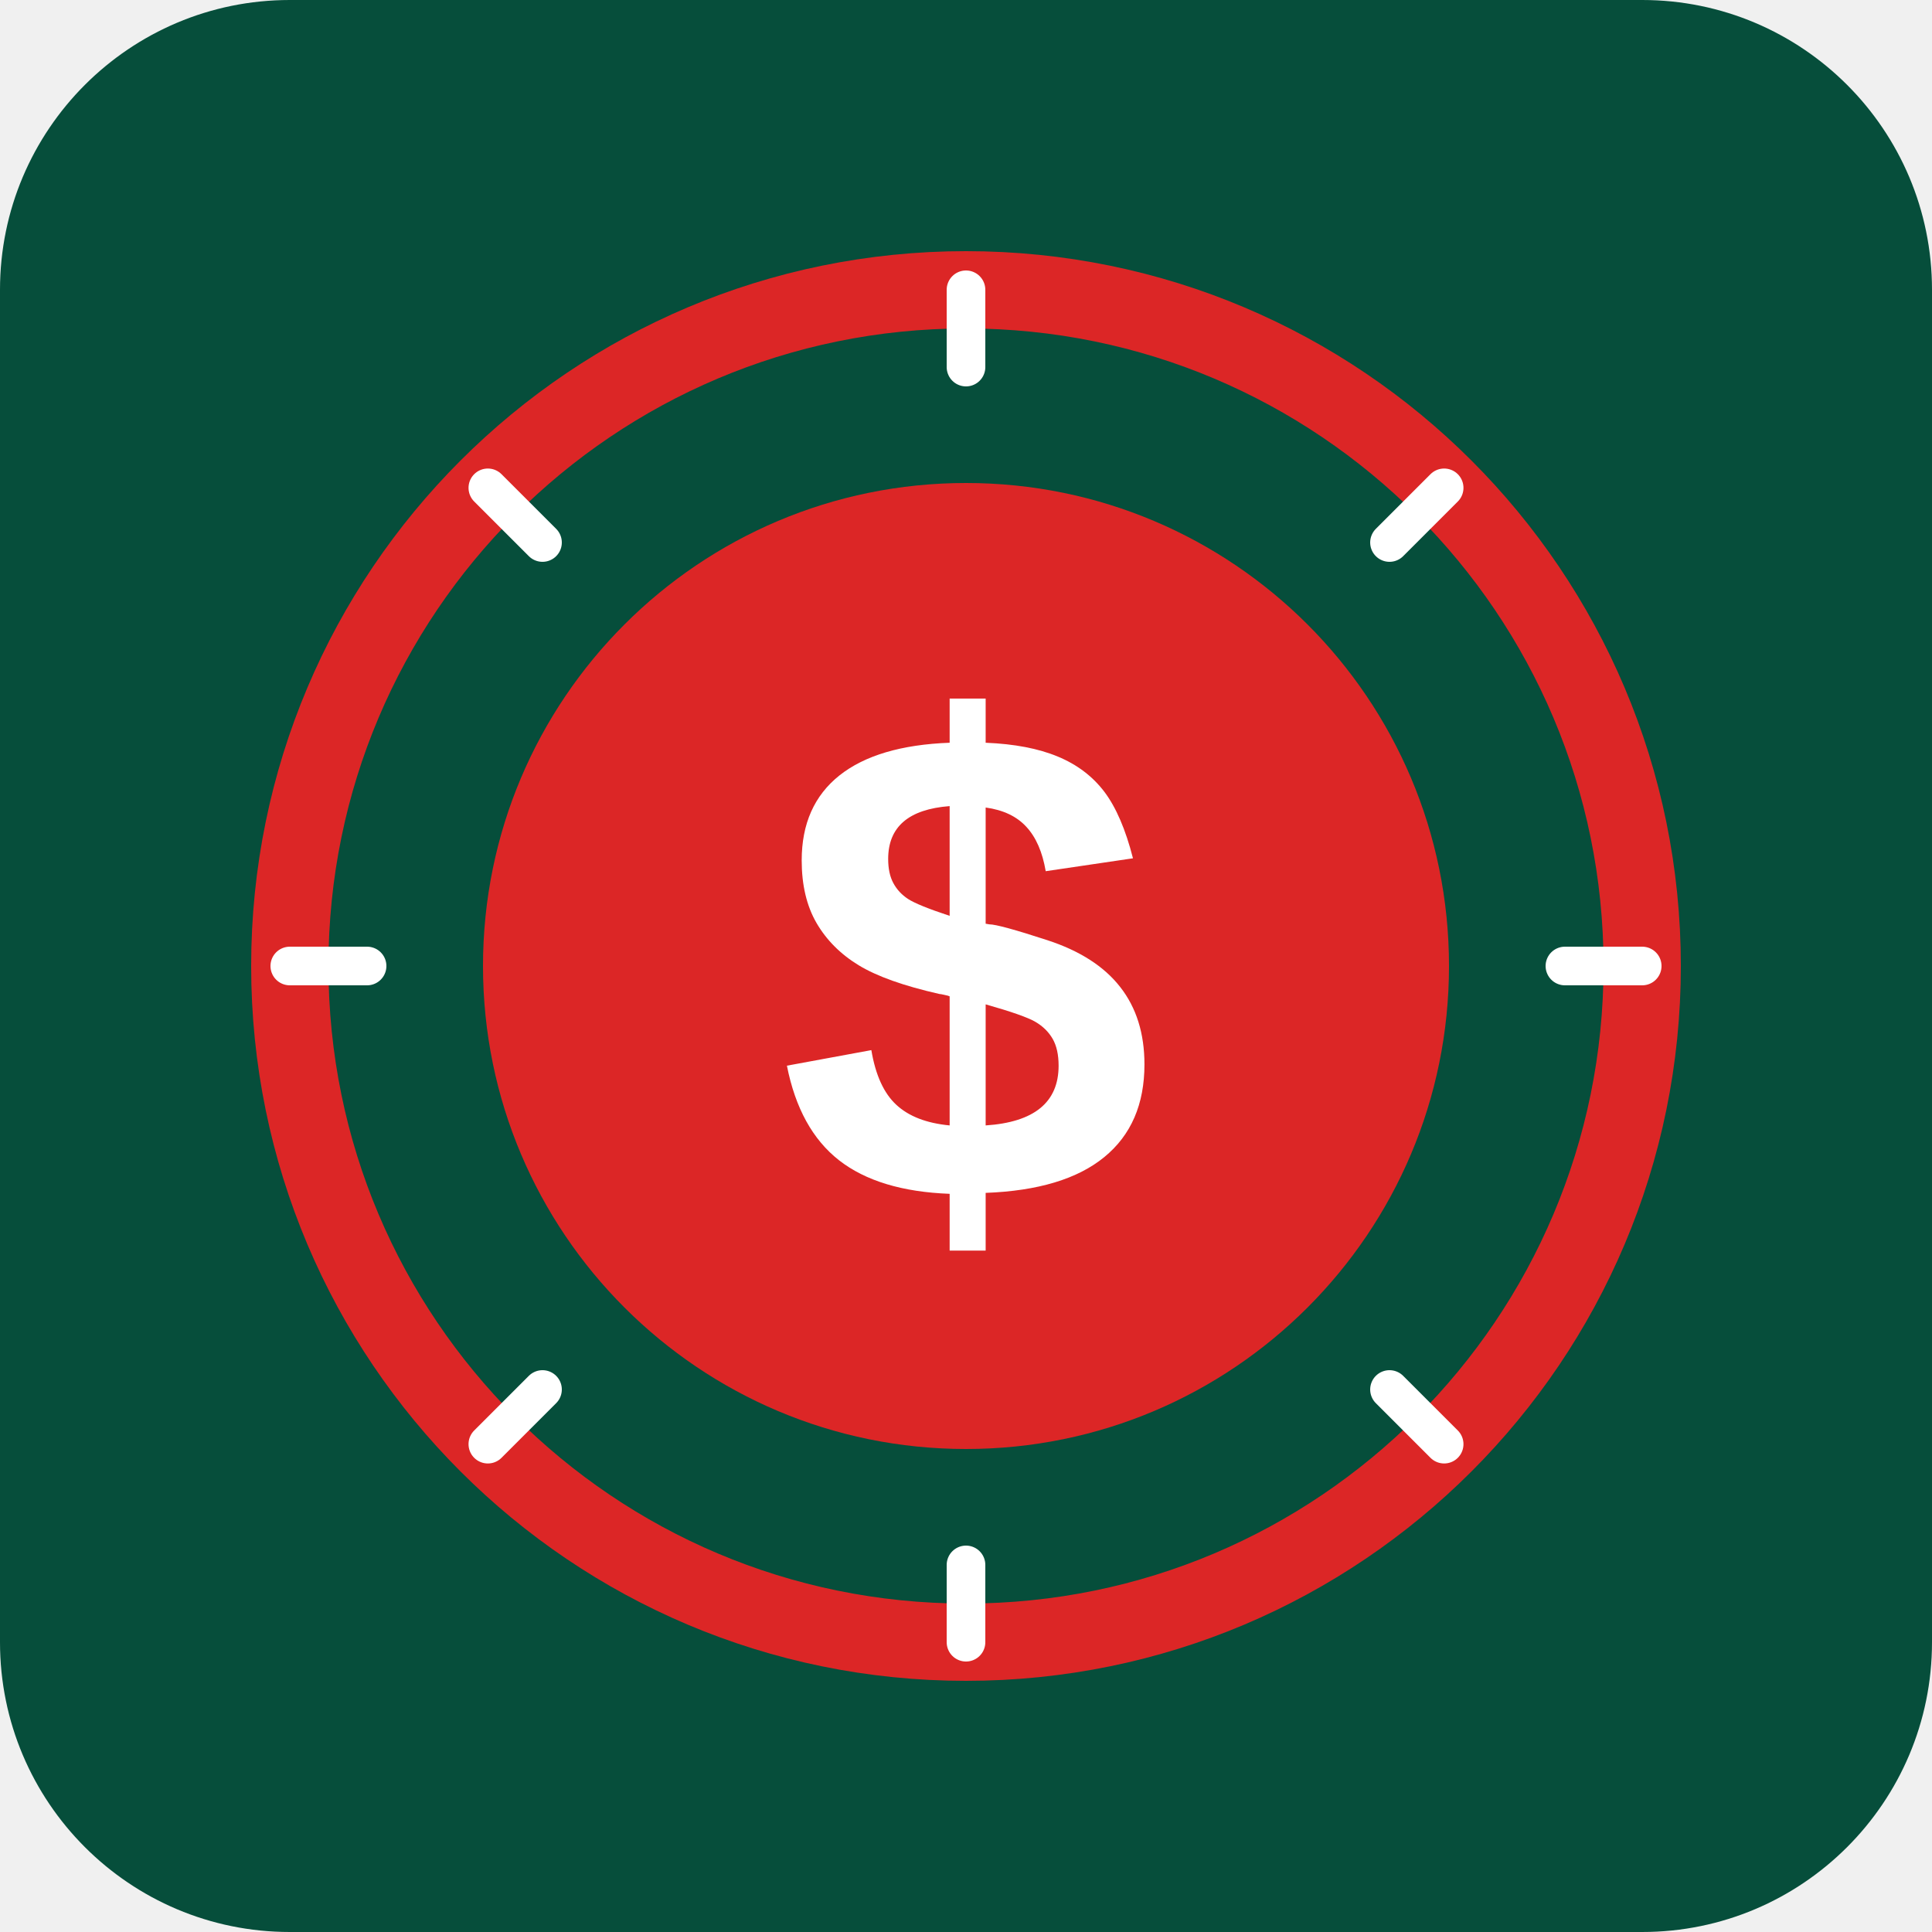
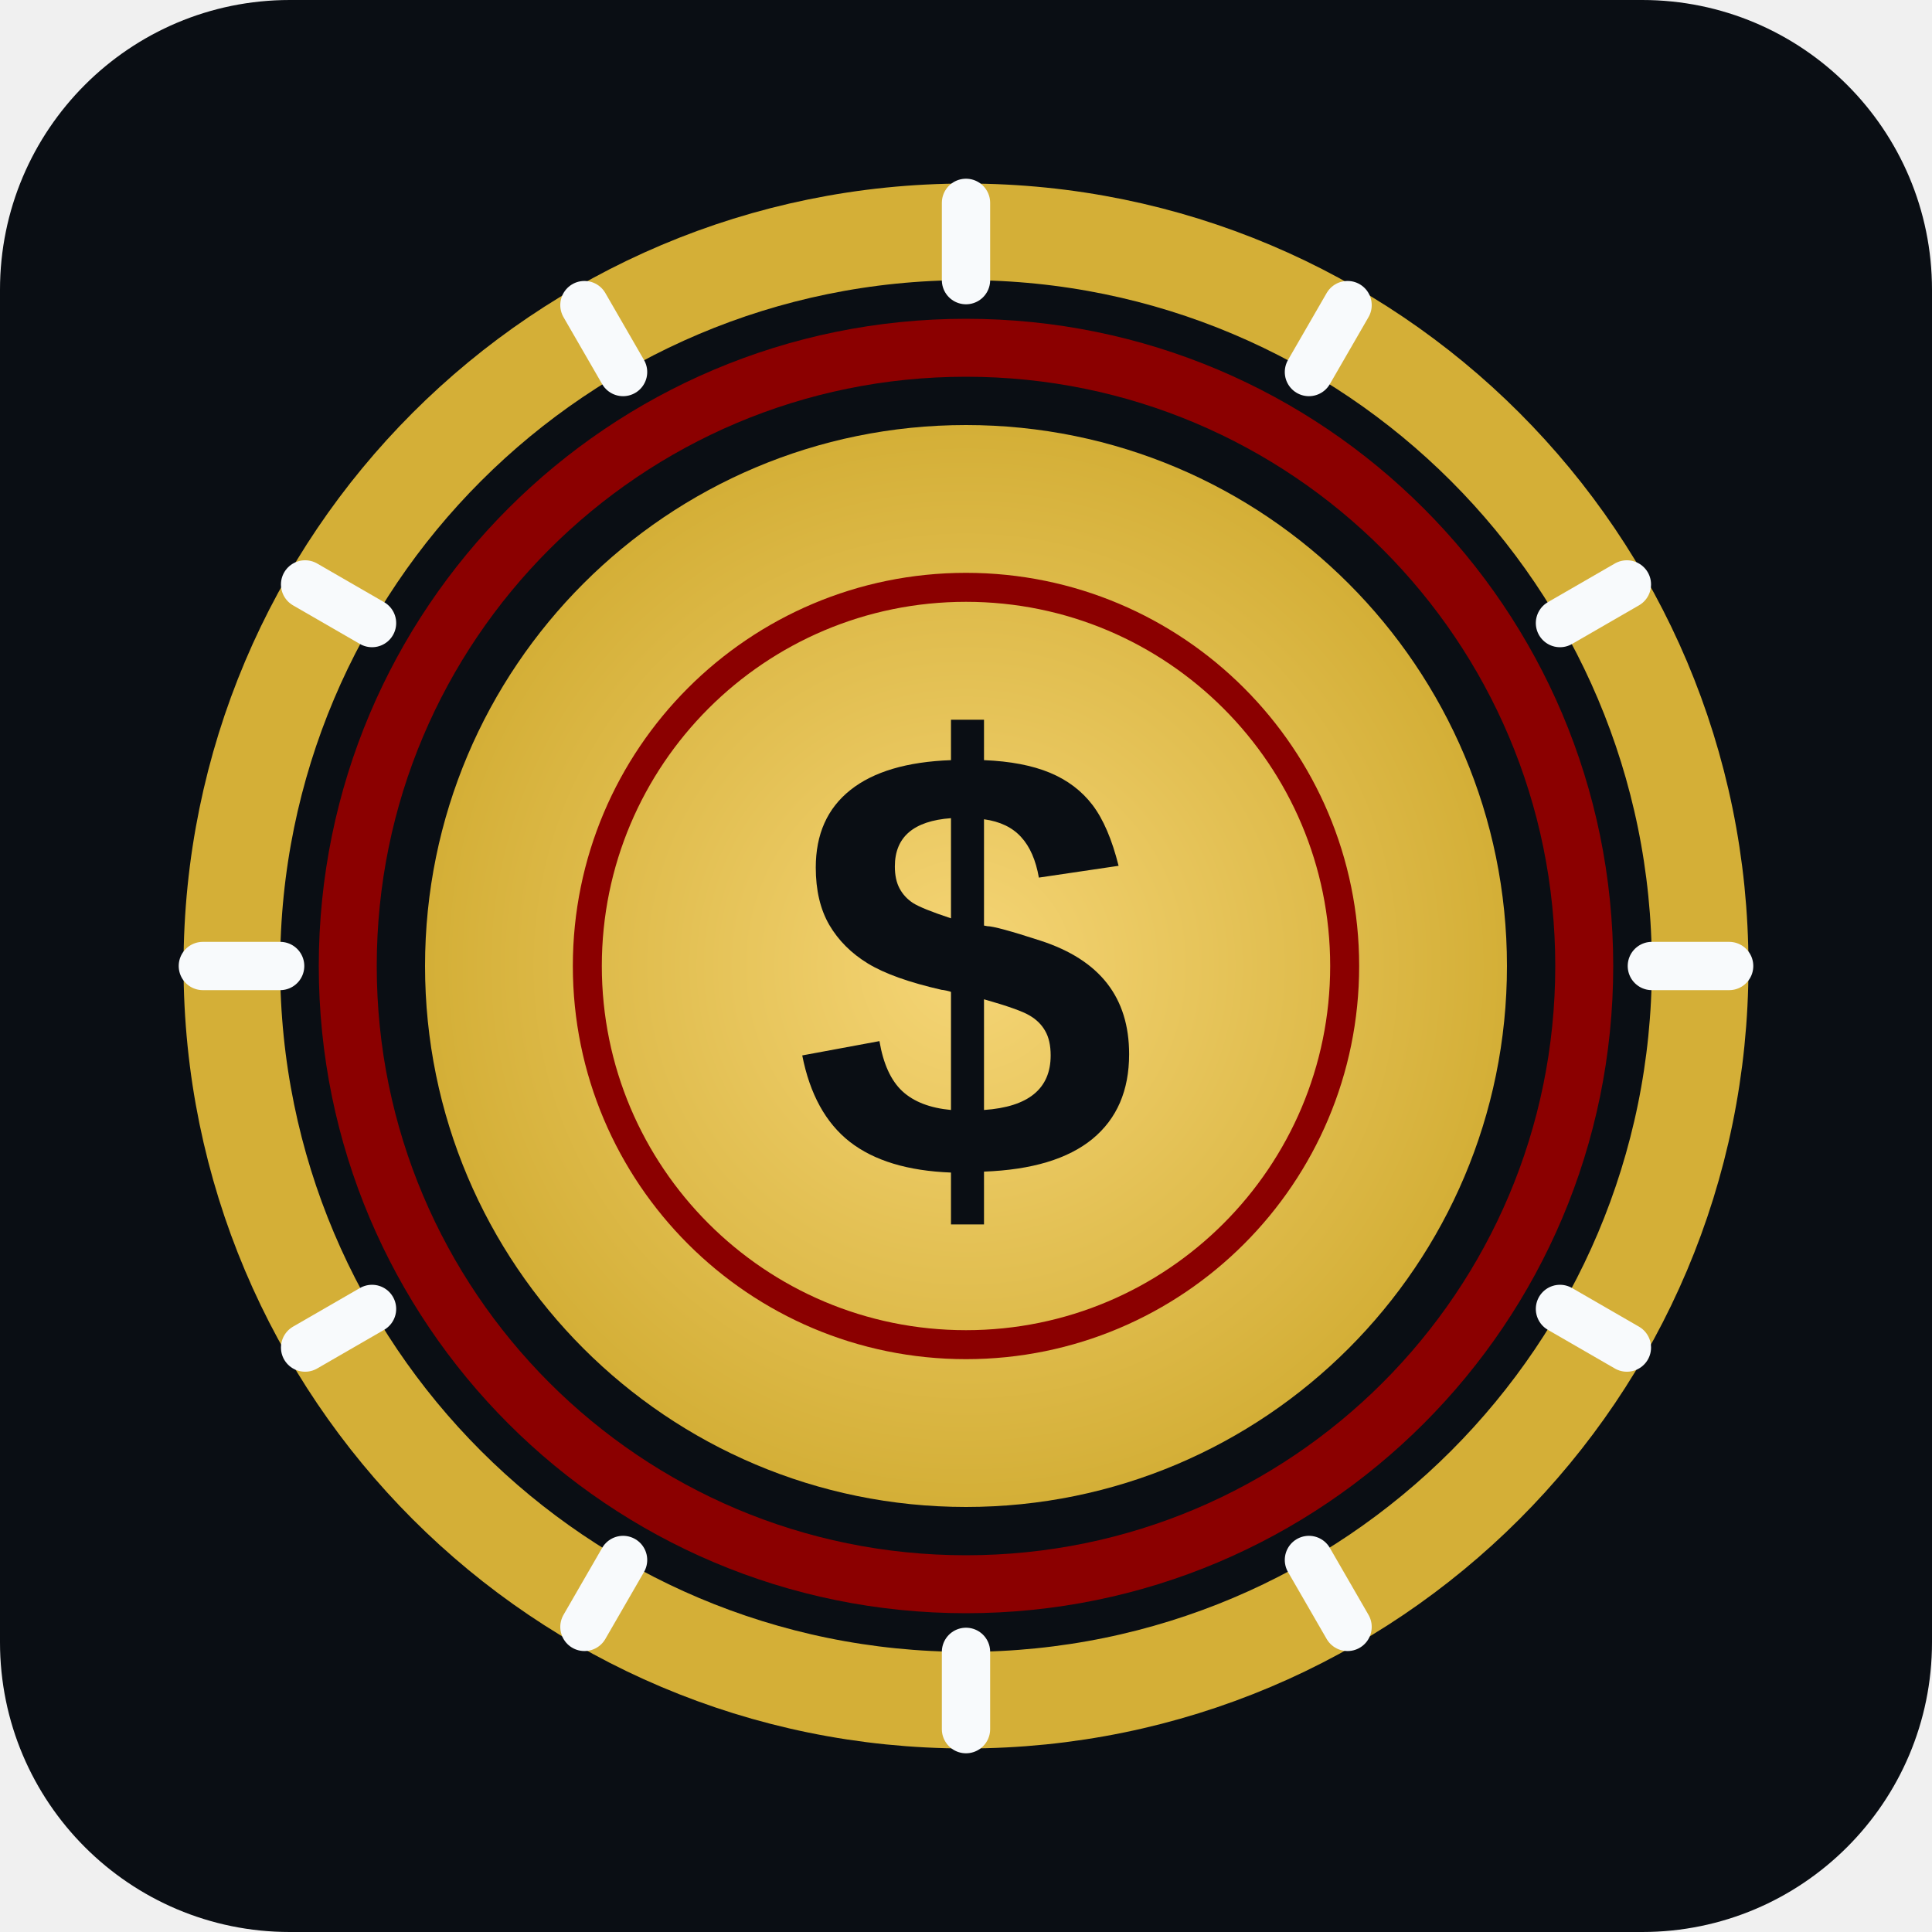
- <svg xmlns="http://www.w3.org/2000/svg" width="192" height="192">
-   <rect width="192" height="192" fill="#064e3b" rx="28.8" />
-   <circle cx="96" cy="96" r="67.2" fill="none" stroke="#dc2626" stroke-width="7.68" />
-   <line x1="163.2" y1="96" x2="155.52" y2="96" stroke="#ffffff" stroke-width="3.84" stroke-linecap="round" />
-   <line x1="143.518" y1="143.518" x2="138.087" y2="138.087" stroke="#ffffff" stroke-width="3.84" stroke-linecap="round" />
-   <line x1="96" y1="163.2" x2="96" y2="155.52" stroke="#ffffff" stroke-width="3.84" stroke-linecap="round" />
-   <line x1="48.482" y1="143.518" x2="53.913" y2="138.087" stroke="#ffffff" stroke-width="3.84" stroke-linecap="round" />
-   <line x1="28.8" y1="96" x2="36.48" y2="96" stroke="#ffffff" stroke-width="3.84" stroke-linecap="round" />
-   <line x1="48.482" y1="48.482" x2="53.913" y2="53.913" stroke="#ffffff" stroke-width="3.84" stroke-linecap="round" />
-   <line x1="96" y1="28.8" x2="96" y2="36.48" stroke="#ffffff" stroke-width="3.84" stroke-linecap="round" />
-   <line x1="143.518" y1="48.482" x2="138.087" y2="53.913" stroke="#ffffff" stroke-width="3.84" stroke-linecap="round" />
-   <circle cx="96" cy="96" r="48" fill="#dc2626" />
-   <text x="96" y="96" font-family="Arial,sans-serif" font-size="67.2" font-weight="bold" fill="white" text-anchor="middle" dominant-baseline="central">$</text>
+ <svg xmlns="http://www.w3.org/2000/svg" width="192" height="192" viewBox="0 0 192 192">
+   <defs>
+     <radialGradient id="goldGradient">
+       <stop offset="0%" style="stop-color:#F5D576;stop-opacity:1" />
+       <stop offset="100%" style="stop-color:#D4AF37;stop-opacity:1" />
+     </radialGradient>
+   </defs>
+   <rect width="192" height="192" fill="#0A0E14" rx="28.8" />
+   <circle cx="96" cy="96" r="72.96" fill="none" stroke="#D4AF37" stroke-width="9.6" />
+   <circle cx="96" cy="96" r="61.44" fill="none" stroke="#8B0000" stroke-width="5.76" />
+   <line x1="171.84" y1="96" x2="164.16" y2="96" stroke="#F8FAFC" stroke-width="4.8" stroke-linecap="round" />
+   <line x1="161.679" y1="133.92" x2="155.028" y2="130.08" stroke="#F8FAFC" stroke-width="4.8" stroke-linecap="round" />
+   <line x1="133.92" y1="161.679" x2="130.08" y2="155.028" stroke="#F8FAFC" stroke-width="4.8" stroke-linecap="round" />
+   <line x1="96" y1="171.84" x2="96" y2="164.16" stroke="#F8FAFC" stroke-width="4.8" stroke-linecap="round" />
+   <line x1="58.08" y1="161.679" x2="61.92" y2="155.028" stroke="#F8FAFC" stroke-width="4.8" stroke-linecap="round" />
+   <line x1="30.321" y1="133.92" x2="36.972" y2="130.08" stroke="#F8FAFC" stroke-width="4.8" stroke-linecap="round" />
+   <line x1="20.16" y1="96" x2="27.84" y2="96" stroke="#F8FAFC" stroke-width="4.8" stroke-linecap="round" />
+   <line x1="30.321" y1="58.08" x2="36.972" y2="61.92" stroke="#F8FAFC" stroke-width="4.8" stroke-linecap="round" />
+   <line x1="58.08" y1="30.321" x2="61.92" y2="36.972" stroke="#F8FAFC" stroke-width="4.8" stroke-linecap="round" />
+   <line x1="96" y1="20.16" x2="96" y2="27.84" stroke="#F8FAFC" stroke-width="4.8" stroke-linecap="round" />
+   <line x1="133.92" y1="30.321" x2="130.08" y2="36.972" stroke="#F8FAFC" stroke-width="4.8" stroke-linecap="round" />
+   <line x1="161.679" y1="58.08" x2="155.028" y2="61.92" stroke="#F8FAFC" stroke-width="4.8" stroke-linecap="round" />
+   <circle cx="96" cy="96" r="53.76" fill="url(#goldGradient)" />
+   <circle cx="96" cy="96" r="37.632" fill="none" stroke="#8B0000" stroke-width="2.88" />
+   <text x="96" y="117.12" font-family="Arial, sans-serif" font-size="61.44" font-weight="bold" fill="#0A0E14" text-anchor="middle">$</text>
</svg>
